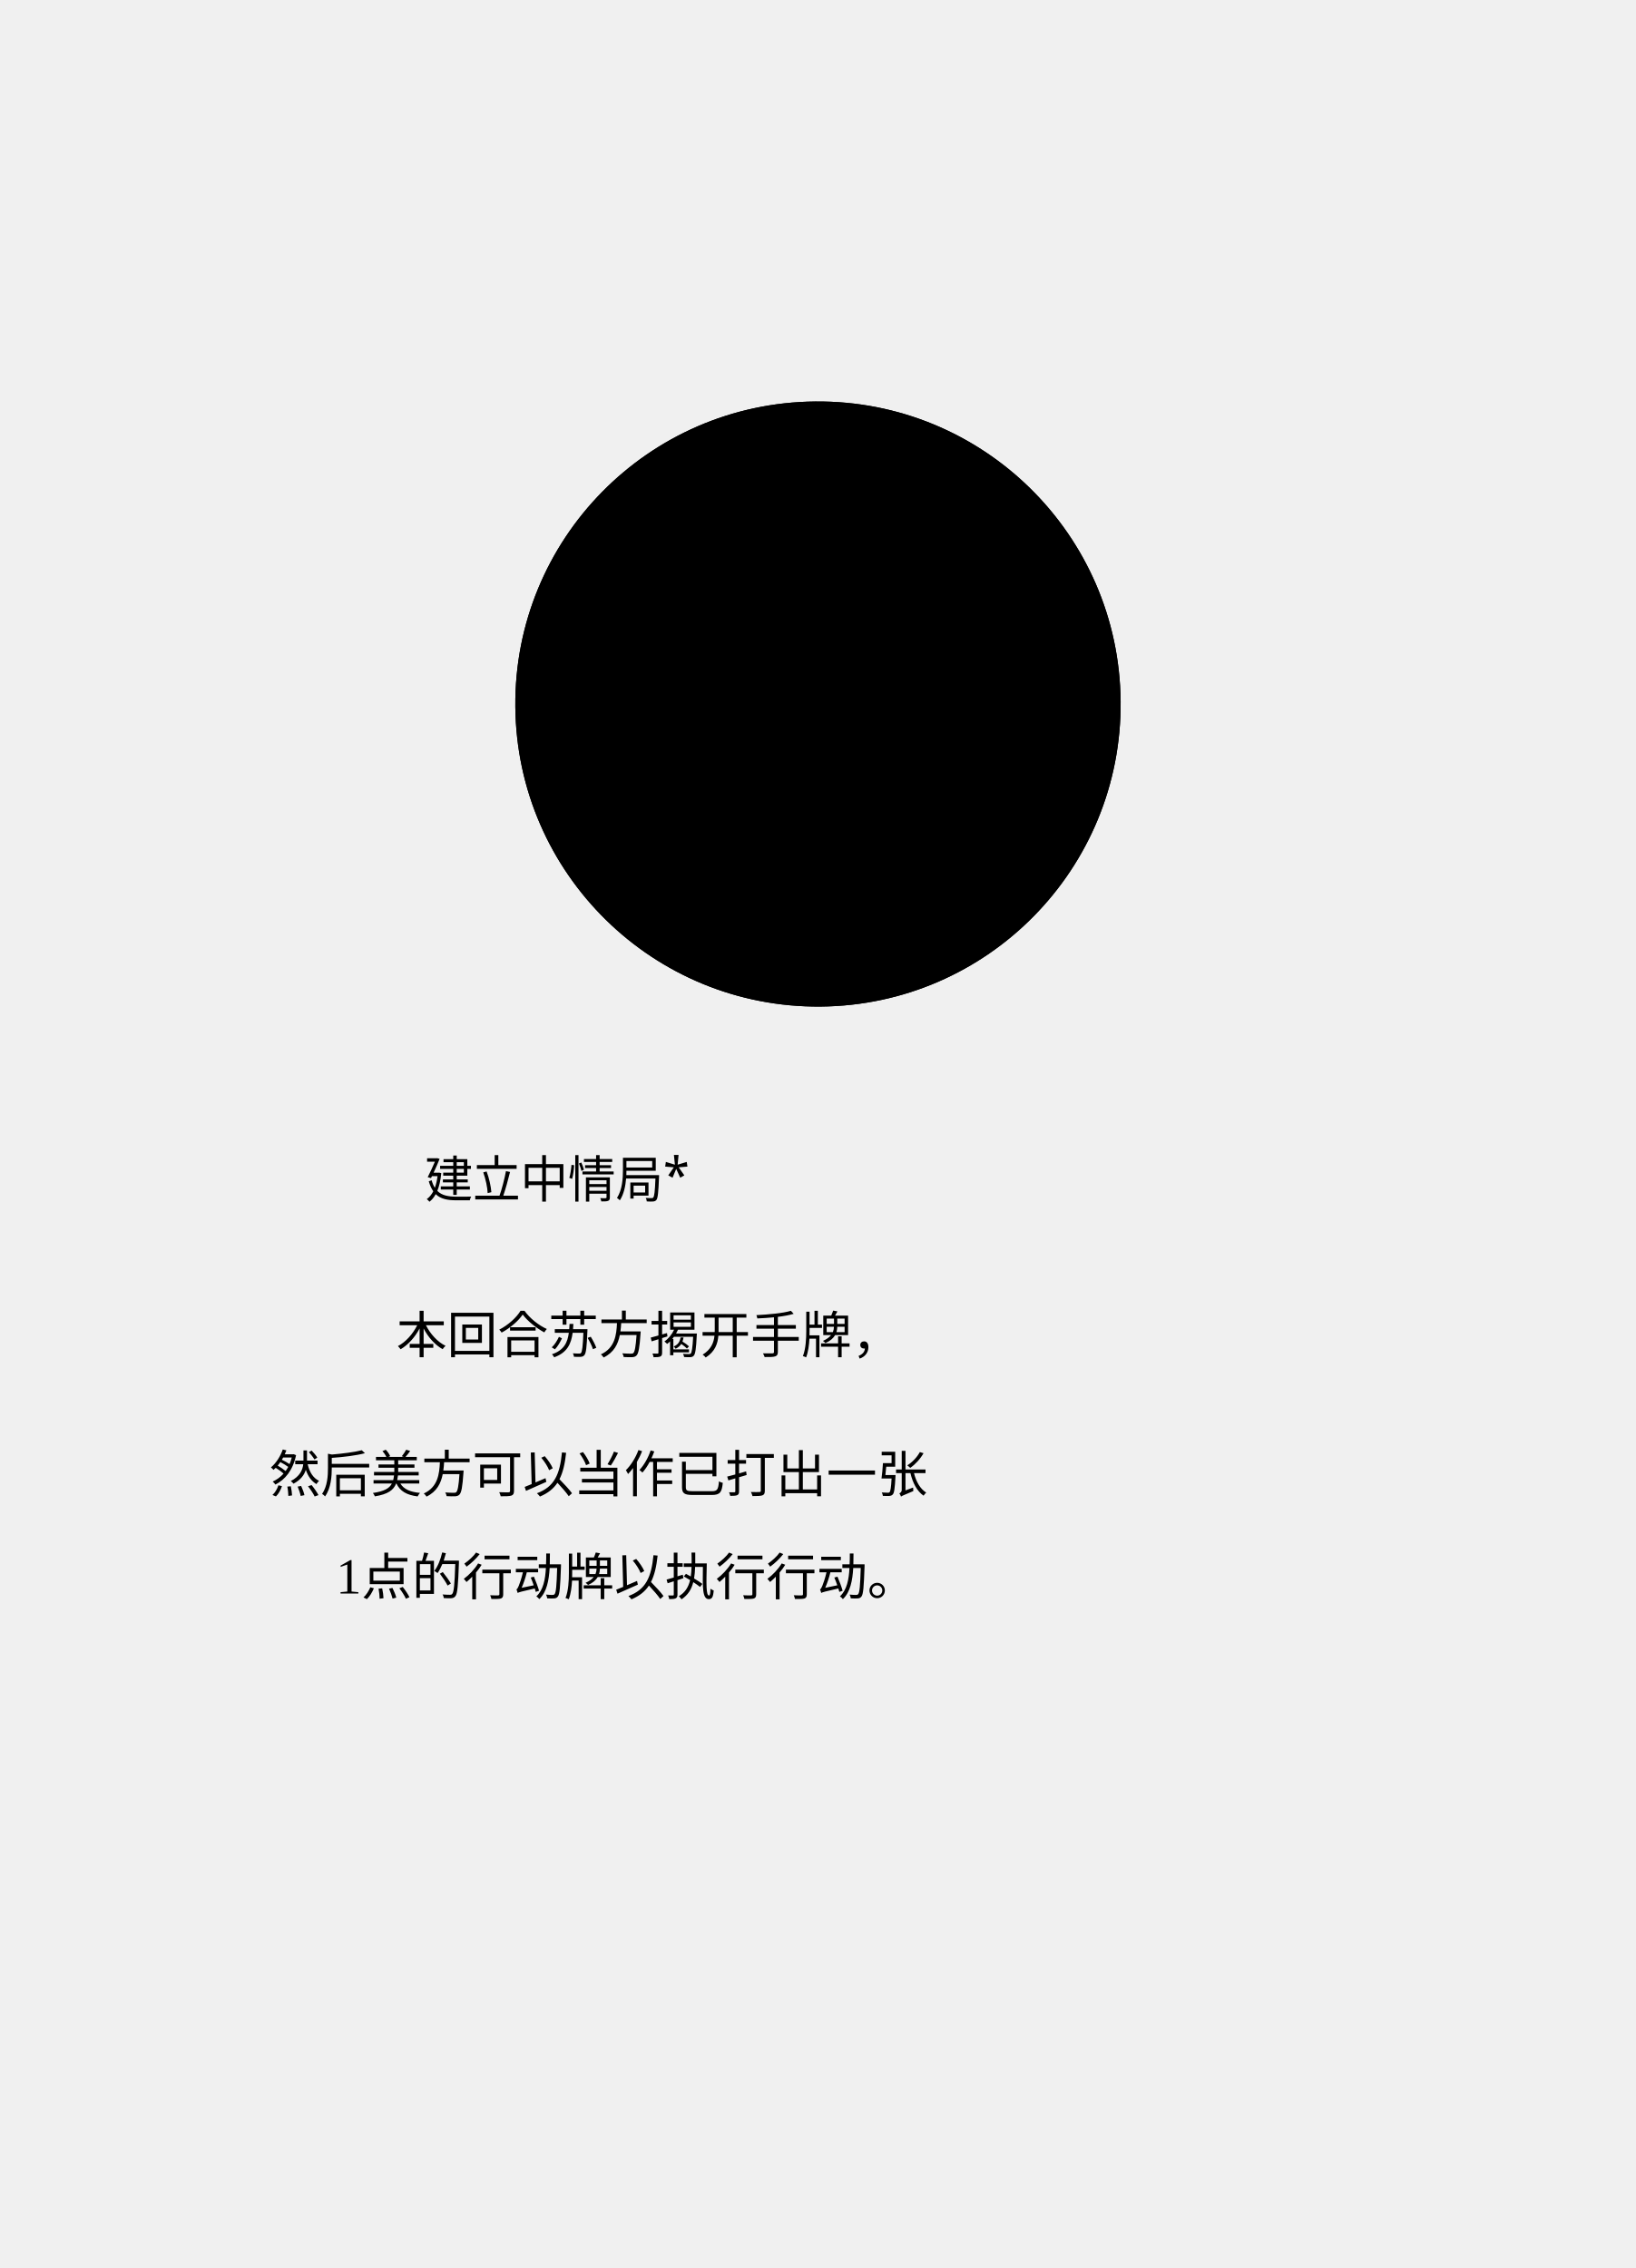
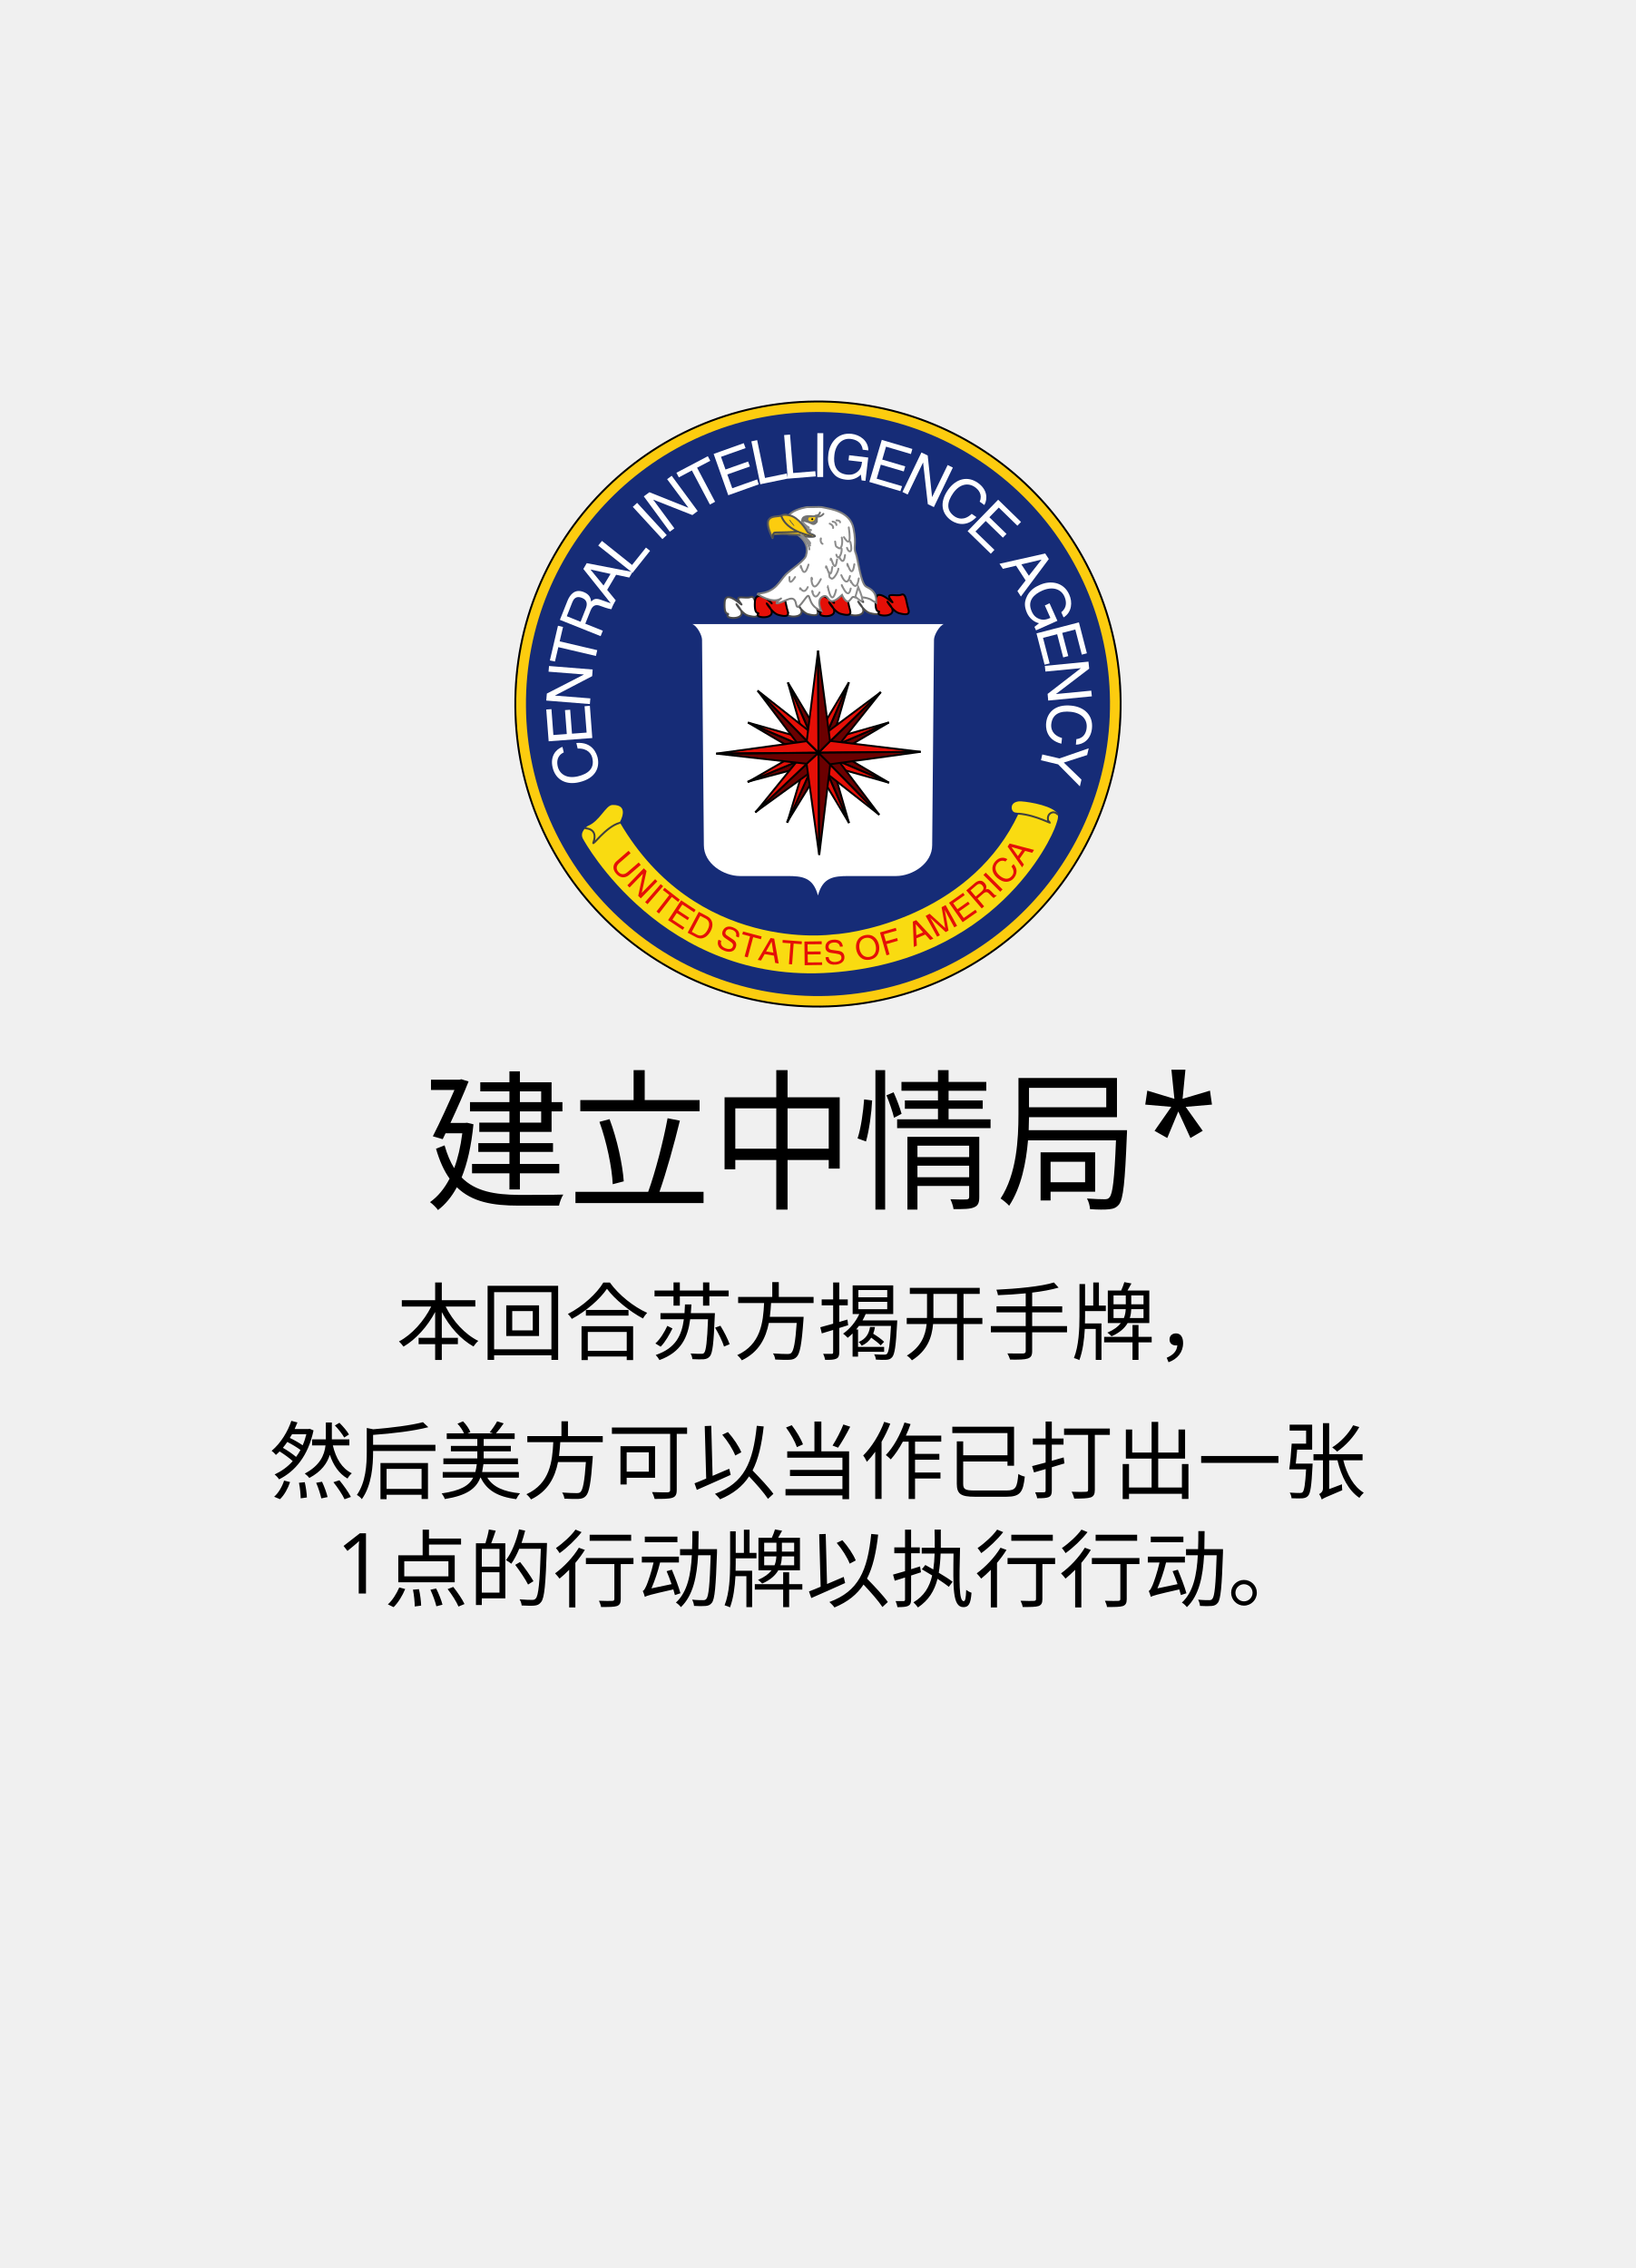
<svg xmlns="http://www.w3.org/2000/svg" version="1.1" id="svg2" x="0px" y="0px" viewBox="0 0 388 538" style="enable-background:new 0 0 388 538;" xml:space="preserve">
  <style type="text/css">
- 	.st0{font-family:'STBaoliSC-Regular';***REMOVED***
- 	.st1{font-size:36px;***REMOVED***
- 	.st2{font-family:'STKaiti';***REMOVED***
- 	.st3{font-size:20px;***REMOVED***
- 	.st4{fill:#FCCC0F;***REMOVED***
- 	.st5{fill:none;stroke:#000000;stroke-width:1.562;***REMOVED***
- 	.st6{fill:#162C77;***REMOVED***
- 	.st7{fill:#FFFFFF;***REMOVED***
- 	.st8{fill:none;stroke:#4C4C4C;stroke-width:1.562;***REMOVED***
- 	.st9{fill:#E50F07;***REMOVED***
- 	.st10{fill:none;stroke:#7F7F7F;stroke-width:1.562;***REMOVED***
- 	.st11{fill:none;stroke:#8C8C8C;stroke-width:1.562;stroke-linecap:round;***REMOVED***
- 	.st12{fill:#727272;***REMOVED***
- 	.st13{fill:none;stroke:#595959;stroke-width:1.562;***REMOVED***
- 	.st14{fill:#4C4C4C;***REMOVED***
- 	.st15{fill:#F9DB11;***REMOVED***
- 	.st16{fill:none;stroke:#3F3F3F;stroke-width:1.562;stroke-linecap:round;***REMOVED***
- 	.st17{fill:#E00C05;***REMOVED***
- 	.st18{fill:none;stroke:#727272;stroke-width:1.562;stroke-linecap:round;***REMOVED***
- 	.st19{fill:#6B0000;***REMOVED***
+ 	.st0{font-family:'STBaoliSC-Regular';}
+ 	.st1{font-size:36px;}
+ 	.st2{font-family:'STKaiti';}
+ 	.st3{font-size:20px;}
+ 	.st4{fill:#FCCC0F;}
+ 	.st5{fill:none;stroke:#000000;stroke-width:1.562;}
+ 	.st6{fill:#162C77;}
+ 	.st7{fill:#FFFFFF;}
+ 	.st8{fill:none;stroke:#4C4C4C;stroke-width:1.562;}
+ 	.st9{fill:#E50F07;}
+ 	.st10{fill:none;stroke:#7F7F7F;stroke-width:1.562;}
+ 	.st11{fill:none;stroke:#8C8C8C;stroke-width:1.562;stroke-linecap:round;}
+ 	.st12{fill:#727272;}
+ 	.st13{fill:none;stroke:#595959;stroke-width:1.562;}
+ 	.st14{fill:#4C4C4C;}
+ 	.st15{fill:#F9DB11;}
+ 	.st16{fill:none;stroke:#3F3F3F;stroke-width:1.562;stroke-linecap:round;}
+ 	.st17{fill:#E00C05;}
+ 	.st18{fill:none;stroke:#727272;stroke-width:1.562;stroke-linecap:round;}
+ 	.st19{fill:#6B0000;}
</style>
  <text transform="matrix(0.9411 0 0 1 100.835 284.0864)" class="st0 st1">建立中情局*</text>
  <text transform="matrix(1 0 0 1 94 321)" class="st2 st3">本回合苏方揭开手牌，</text>
  <text transform="matrix(1 0 0 1 64.0002 354)" class="st2 st3">然后美方可以当作已打出一张</text>
  <text transform="matrix(1 0 0 1 79.7034 378)" class="st2 st3">1点的行动牌以执行行动。</text>
  <g id="g3365" transform="matrix(0.2866632,0,0,0.2866637,109.972,186.8227)">
    <g id="g2018" transform="translate(4.31437,5.01977)">
      <path id="path13" class="st4" d="M291,176.2C429.3,175,540.4,61.9,539.2-76.3C538-214.6,424.9-325.7,286.6-324.5    C148.3-323.3,37.2-210.3,38.4-72C39.6,66.3,152.7,177.4,291,176.2L291,176.2z" />
      <path id="path15" class="st5" d="M291,176.2C429.3,175,540.4,61.9,539.2-76.3C538-214.6,424.9-325.7,286.6-324.5    C148.3-323.3,37.2-210.3,38.4-72C39.6,66.3,152.7,177.4,291,176.2L291,176.2z" />
      <path id="path17" class="st6" d="M290.9,167.5c133.5-1.2,240.7-110.3,239.5-243.8C529.3-209.7,420.2-317,286.7-315.8    C153.2-314.7,46-205.5,47.2-72.1C48.3,61.4,157.5,168.6,290.9,167.5L290.9,167.5z" />
    </g>
    <path id="path85" class="st7" d="M228.4-153.6c6.8,8.8-11.8-12.8-12.5,0.5c-0.7,13.3,4.5,7.2,2.5,10.5c-2,3.2,17,4.3,10-5.7   c-6.9-10,0.8,4.4,6.9,6c6.1,1.6,9.3,1.5,7.6-3.7c-1.6-5.2-1.7-13.3-5.7-11.6C233.3-156,223.6-160,228.4-153.6L228.4-153.6z" />
    <path id="path87" class="st8" d="M228.4-153.6c6.8,8.8-11.8-12.8-12.5,0.5c-0.7,13.3,4.5,7.2,2.5,10.5c-2,3.2,17,4.3,10-5.7   c-6.9-10,0.8,4.4,6.9,6c6.1,1.6,9.3,1.5,7.6-3.7c-1.6-5.2-1.7-13.3-5.7-11.6C233.3-156,223.6-160,228.4-153.6L228.4-153.6z" />
    <path id="path89" class="st7" d="M278-154.8c6.8,8.8-11.8-12.8-12.5,0.5c-0.7,13.3,4.5,7.2,2.5,10.5c-2,3.2,17,4.3,10-5.7   c-6.9-10,0.8,4.4,6.9,6c6.1,1.6,9.3,1.5,7.6-3.7c-1.7-5.2-1.7-13.3-5.8-11.6C282.8-157.3,273.1-161.2,278-154.8   C278-154.8,278-154.8,278-154.8z" />
    <path id="path91" class="st8" d="M278-154.8c6.8,8.8-11.8-12.8-12.5,0.5c-0.7,13.3,4.5,7.2,2.5,10.5c-2,3.2,17,4.3,10-5.7   c-6.9-10,0.8,4.4,6.9,6c6.1,1.6,9.3,1.5,7.6-3.7c-1.7-5.2-1.7-13.3-5.8-11.6C282.8-157.3,273.1-161.2,278-154.8   C278-154.8,278-154.8,278-154.8z" />
    <path id="path93" class="st7" d="M329.1-155.7c6.8,8.9-11.8-12.8-12.5,0.5c-0.7,13.3,4.5,7.2,2.5,10.5c-2,3.2,17,4.3,10-5.7   c-6.9-10,0.9,4.4,6.9,6c6.1,1.6,9.3,1.5,7.6-3.7c-1.7-5.2-1.7-13.3-5.7-11.6C333.9-158.1,324.2-162.1,329.1-155.7   C329.1-155.7,329.1-155.7,329.1-155.7z" />
    <path id="path95" class="st8" d="M329.1-155.7c6.8,8.9-11.8-12.8-12.5,0.5c-0.7,13.3,4.5,7.2,2.5,10.5c-2,3.2,17,4.3,10-5.7   c-6.9-10,0.9,4.4,6.9,6c6.1,1.6,9.3,1.5,7.6-3.7c-1.7-5.2-1.7-13.3-5.7-11.6C333.9-158.1,324.2-162.1,329.1-155.7   C329.1-155.7,329.1-155.7,329.1-155.7z" />
    <path id="path97" class="st9" d="M253.4-154.2c3.1,4,1.2,0.9-2.1-1.5c-4-2.9-10-5.2-10.4,2c-0.7,13.3,4.5,7.2,2.5,10.5   c-2,3.2,16.9,4.3,10-5.7c-6.9-10,0.9,4.4,6.9,6c6.1,1.6,9.3,1.5,7.6-3.7c-1.7-5.2-1.7-13.3-5.7-11.6   C258.2-156.6,248.5-160.6,253.4-154.2C253.4-154.2,253.4-154.2,253.4-154.2z" />
    <path id="path99" class="st5" d="M253.4-154.2c3.1,4,1.2,0.9-2.1-1.5c-4-2.9-10-5.2-10.4,2c-0.7,13.3,4.5,7.2,2.5,10.5   c-2,3.2,16.9,4.3,10-5.7c-6.9-10,0.9,4.4,6.9,6c6.1,1.6,9.3,1.5,7.6-3.7c-1.7-5.2-1.7-13.3-5.7-11.6   C258.2-156.6,248.5-160.6,253.4-154.2C253.4-154.2,253.4-154.2,253.4-154.2z" />
    <path id="path101" class="st9" d="M305-155c6.8,8.8-11.8-12.8-12.5,0.5c-0.7,13.3,4.5,7.2,2.5,10.4c-2,3.2,17,4.3,10-5.7   c-6.9-10,0.8,4.4,6.9,6c6,1.6,9.3,1.5,7.6-3.7c-1.7-5.2-1.7-13.3-5.7-11.6C309.8-157.5,300.1-161.4,305-155L305-155L305-155z" />
    <path id="path103" class="st5" d="M305-155c6.8,8.8-11.8-12.8-12.5,0.5c-0.7,13.3,4.5,7.2,2.5,10.4c-2,3.2,17,4.3,10-5.7   c-6.9-10,0.8,4.4,6.9,6c6,1.6,9.3,1.5,7.6-3.7c-1.7-5.2-1.7-13.3-5.7-11.6C309.8-157.5,300.1-161.4,305-155L305-155L305-155z" />
    <path id="path105" class="st9" d="M353.3-155.5c6.8,8.9-11.8-12.8-12.5,0.5c-0.7,13.3,4.5,7.2,2.5,10.4c-2,3.2,17,4.3,10-5.7   c-6.9-10,0.8,4.4,6.9,6c6,1.6,9.3,1.5,7.6-3.7c-1.7-5.2-1.7-13.3-5.7-11.6C358.1-157.9,348.4-161.9,353.3-155.5L353.3-155.5z" />
    <path id="path107" class="st5" d="M353.3-155.5c6.8,8.9-11.8-12.8-12.5,0.5c-0.7,13.3,4.5,7.2,2.5,10.4c-2,3.2,17,4.3,10-5.7   c-6.9-10,0.8,4.4,6.9,6c6,1.6,9.3,1.5,7.6-3.7c-1.7-5.2-1.7-13.3-5.7-11.6C358.1-157.9,348.4-161.9,353.3-155.5L353.3-155.5z" />
    <path id="path109" class="st7" d="M243.3-159.9c0,0,12.3,8.3,19.3,3.4c1.7-1.2-12.5,8.9,4.9,1.1c12.7-5.7,2.6,16.3,14.9-0.7   c6-8.2,0.2,5,13.4,9.8c0,0-3.9-8.4,0.5-11.3c7.3-4.8,3.2,11,16.7-1.8c0,0,3.3,7.6,6.1,4.8c2.8-2.8,1.8-3.8,5-2.7   c3.2,1.2,3.1-1.2,9.8,0.6c3.9,1.1,2.6,1.3,7.5,3.9c0.1-9.7-4.2-11.1-8.6-13.6c-4.3-2.5-6.8-23.6-8.3-27c-2.5-5.8,0.8-6.9-2-21.1   c-2.7-14.3-19.9-16.1-23.9-17.1c-4-1-3.8-0.4-14.5-0.5c0,0-31.9,4.6-7,23.5c9.6,7.3,6.3,15.8,6.3,15.8c0,4.5-12.3,11.9-16.7,16.3   c-5.4,5.4-8.4,15.1-23.1,16L243.3-159.9C243.3-159.9,243.3-159.9,243.3-159.9z" />
    <path id="path111" class="st10" d="M243.3-159.9c0,0,12.3,8.3,19.3,3.4c1.7-1.2-12.5,8.9,4.9,1.1c12.7-5.7,2.6,16.3,14.9-0.7   c6-8.2,0.2,5,13.4,9.8c0,0-3.9-8.4,0.5-11.3c7.3-4.8,3.2,11,16.7-1.8c0,0,3.3,7.6,6.1,4.8c2.8-2.8,1.8-3.8,5-2.7   c3.2,1.2,3.1-1.2,9.8,0.6c3.9,1.1,2.6,1.3,7.5,3.9c0.1-9.7-4.2-11.1-8.6-13.6c-4.3-2.5-6.8-23.6-8.3-27c-2.5-5.8,0.8-6.9-2-21.1   c-2.7-14.3-19.9-16.1-23.9-17.1c-4-1-3.8-0.4-14.5-0.5c0,0-31.9,4.6-7,23.5c9.6,7.3,6.3,15.8,6.3,15.8c0,4.5-12.3,11.9-16.7,16.3   c-5.4,5.4-8.4,15.1-23.1,16L243.3-159.9C243.3-159.9,243.3-159.9,243.3-159.9z" />
    <path id="path113" class="st11" d="M282.7-215.2c0,0,1.6,2.4,4,3.6 M280-220.4c1.8,2.5,3.9,4.5,5.5,5.1" />
    <path id="path115" class="st11" d="M279.6-220c2.5,3.8,4.7,6.1,7.8,6.9" />
    <path id="path117" class="st11" d="M302.3-178.2c0.2,5.2,0.2,3.8,1.9,5.2c1.6,1.4,5.8-5.7,5.8-8.1" />
    <path id="path119" class="st11" d="M302.8-218.4c2,0.7,3.2,2.4,2.8,3.6 M305.2-220.1c2.2,0.5,2.8,0.8,3.2,2.8 M308.4-221.1   c2.4,0,2.8,0.6,3,1.6" />
    <path id="path121" class="st11" d="M295.5-205.3c0.4-3.4-1.4,2.4,1.4,3.6" />
    <path id="path123" class="st11" d="M277.7-209.2c3.8,2.4,8.2,8.1,8.3,12.1 M281.3-208.4c1.8,1.7,5,4.7,5.4,6.3" />
    <path id="path125" class="st11" d="M307.3-203.6c0.6,4.2,0.2,3.8,2.9,5.4c2.6,1.6,3.6-5.1,2.6-8.7 M314.6-207.2   c3.3,5.2,6.1,6.8,4-8.1 M317.1-198.4c1.3,4.4,5.3,4.8,2.8-4.9 M308.3-192.7c1.6,5.6,4.8-0.9,4.4-4.9 M311.1-189.5   c-1.7-5.6,2.9,9.2,4.4-2.9 M299.7-182c0-4.8,2.1,7.4,4,4.7c0.5-0.6,0.9-2.2,1.3-5.2 M278.9-182c-0.5-7.2,1.7,13.3,6.4-2.5    M269.4-173.4c0.8-4.4-1.9,9.7,4.8-0.8 M288.3-172.4c-1.3-6.8-1.1,16.5,7.2-0.1 M278.3-164.2c-0.4-3.6,2.5,6.4,6.4-1.7    M312.4-175.8c2.9,6.8,5.7,7.2,7.2,0.7 M317.6-183.5c-1.3-7.6,3.4,14.5,5.6-1.3 M301.2-165.6c-0.9-7.6,2.6,20.1,6.9,2 M320.5-169.8   c-2.5-7.2,4.1,12.4,6.4-3.3 M313.3-166.2c-2.5-6.8,4.6,13.7,6.9,1.5 M288.8-161.9c-1.6-4.4,0.9,10.1,5.6,0.4" />
    <path id="path127" class="st12" d="M279.4-222c-0.1,0.8-0.4,1.7-0.4,1.7s3.7,0,8.8,2.6c3.3,1.7,5.1-2.5,5.1-1.8   c0.2-2.6-0.1-4.5,0.6-6c0,0-2.3,0-2.9,0.1c-2.5,0.4-1.7,0-3.3,0C287.3-225.2,280.2-226.4,279.4-222C279.4-222,279.4-222,279.4-222z   " />
    <path id="path129" class="st4" d="M287.8-220.2c1.5,0,2.2-0.9,2.7-1.7c0.4-0.6,0.7-1.5,0.3-1.8c-0.5-0.3-2.2,0.1-3,0.1   c-0.9,0-1.8-0.2-2.3,0.3c-0.3,0.3-0.4,1.1-0.4,1.5C285.1-221,286.3-220.2,287.8-220.2C287.8-220.2,287.8-220.2,287.8-220.2z" />
    <path id="path131" class="st4" d="M279.6-208.9c1.7,1.7,12.6,2,10.9,0.5c-1.7-1.5-5.7-1.6-6.6-4c0,0-6.7-11.6-14.6-12.9   c-7.9-1.3-0.9-0.2-1.3-0.3c-3.5-0.3-4.3,0-5.3,0.7c-7,1.1-16.2-0.7-7.4,18.1c0.8,1.8-0.8-2.5,1.6-2.7   C256.9-209.6,279.1-209.3,279.6-208.9C279.6-208.9,279.6-208.9,279.6-208.9z" />
    <path id="path133" class="st13" d="M279.6-208.9c1.7,1.7,12.6,2,10.9,0.5c-1.7-1.5-5.7-1.6-6.6-4c0,0-6.7-11.6-14.6-12.9   c-7.9-1.3-0.9-0.2-1.3-0.3c-3.5-0.3-4.3,0-5.3,0.7c-7,1.1-16.2-0.7-7.4,18.1c0.8,1.8-0.8-2.5,1.6-2.7   C256.9-209.6,279.1-209.3,279.6-208.9L279.6-208.9z" />
    <path id="path135" class="st8" d="M288-208c-15.4-3.6-22.9-9.9-25.3-17 M255.8-206.6c0,0-0.3-4.1,1.5-4.4c1.8-0.3,5,0.1,20-0.7" />
    <path id="path137" d="M288.4-221.3c0.4,0,0.8-0.4,0.8-0.8c0-0.4-0.4-0.8-0.8-0.8c-0.4,0-0.8,0.4-0.8,0.8   C287.6-221.6,287.9-221.3,288.4-221.3C288.4-221.3,288.4-221.3,288.4-221.3z" />
    <path id="path139" class="st14" d="M269.9-220.8c0.1,0.1,0,0.3,0,0.4c0.1,0.3,0.4,0.4,0.6,0.7c0.2,0.5,0.6,0.7,0.9,1.1   c0.7,0.9,1.7,2.1,2.1,2.4c0.2-0.7-1.4-2.6-2-3.1c-0.4-0.4-0.8-1.1-1.2-1.9c-0.3,0-0.7-0.5-1-0.6   C269.3-221.3,269.6-221.1,269.9-220.8L269.9-220.8z" />
    <path id="path141" class="st15" d="M99.1,43.1c0,0,65,120.2,204.9,110c135.2-9.8,181.7-108.7,186.1-122.5c1.4-4.4,2.9-7.8-0.3-10.7   c-6.7-6.1-27-8.8-30.4-8.5c-7.3,0.8-6.7,6.6-4.8,8.4c2,1.8,5.1,0.4,4.5,1.7c-37.4,80-126.9,98.6-154.3,100.1   c0,0-112.4,15.8-175.7-92.9c0,0,8.8-14.7-6-14.3c-5.6,0.1-10.5,13.5-20.5,17.4C102.6,31.9,94.9,36.8,99.1,43.1L99.1,43.1L99.1,43.1   z" />
    <path id="path143" class="st16" d="M100.7,33.7c0,0,10.9,0,6.6,11.7c-1.5,4.2,10.3-13.2,21.8-16.2 M491.3,22.1c0,0-1.1-1.3-2.8-1.6   c-2.2-0.4-5.8,1.6-5.1,6.1c0.1,0.9,0.7,1.5,1.1,1.8c4.1,3.2-10.1-5.6-25.4-6.8" />
    <path id="path145" class="st7" d="M82.8-29.1c-5.9,2.8-5.8,8.2-5,11.6c1.5,6.4,7.5,10.4,16.7,8.2c8.3-2,14-6.4,11.9-15.2   c-0.7-3.1-3.5-8.1-12.1-7.8l-1.1-4.6c13.8-1.2,16.9,9.5,17.6,12.1c1.9,8-1.5,17.1-15,20.3C85-1.8,76.1-6.2,73.6-16.5   c-2.2-9.1,2.4-15.1,8.1-17.2L82.8-29.1C82.8-29.1,82.8-29.1,82.8-29.1z" />
    <path id="path147" class="st7" d="M104.4-67.7l2,26.7l-36.1,2.7l-2-26.3l4.3-0.3l1.6,21.4l11.1-0.8l-1.5-19.8l4.3-0.3l1.5,19.8   l12.1-0.9l-1.7-21.8L104.4-67.7C104.4-67.7,104.4-67.7,104.4-67.7z" />
    <path id="path149" class="st7" d="M70.2-95.9l0.4-4.7l36.1,2.9l-0.4,5.5l-30.7,16l0,0.1l29.2,2.3l-0.4,4.7L68.3-72l0.5-5.8   l30.6-15.7l0-0.1L70.2-95.9L70.2-95.9z" />
    <path id="path151" class="st7" d="M71.3-105.2l6.7-28.7l4.2,1l-2.8,11.9l31.1,7.3l-1.1,4.8l-31.1-7.3l-2.8,11.9L71.3-105.2   C71.3-105.2,71.3-105.2,71.3-105.2z" />
    <path id="path153" class="st7" d="M115.1-129.8l-1.8,4.5l-33.7-13.5l6.2-15.6c2.2-5.5,6.3-10.3,13.5-7.4c5,2,5.8,5.2,6.2,7.9   c1.6-1.6,3.2-3.2,7.9-1.5l6.2,2.2c1.9,0.7,2.7,0.8,4.1-0.3l0.7,0.3l-2.2,5.6c-2.3-0.2-7.5-2.1-8.8-2.6c-2.8-1.1-6.2-1.8-8.4,3.6   l-4.4,11L115.1-129.8C115.1-129.8,115.1-129.8,115.1-129.8z M96.7-137.2l4.2-10.6c1.3-3.3,1.9-7.2-3.1-9.2c-5.2-2.1-7.1,1.5-8,3.8   l-4.5,11.4L96.7-137.2C96.7-137.2,96.7-137.2,96.7-137.2z" />
    <path id="path155" class="st7" d="M118.7-163.6l7.1,8.7l-2.6,4.3L99-180.9l2.8-4.8l37.9,7.3l-2.7,4.6l-10.9-2.3L118.7-163.6   C118.7-163.6,118.7-163.6,118.7-163.6z M121.5-176.8l-16.4-3.6l-0.1,0.1l10.7,13.1L121.5-176.8   C121.5-176.8,121.5-176.8,121.5-176.8z" />
    <path id="path157" class="st7" d="M139.3-184.2l11.5-14.4l3.4,2.7l-14.5,18.2l-28.4-22.6l3.1-3.8L139.3-184.2L139.3-184.2z" />
    <path id="path159" class="st7" d="M168-208.9l-3.6,3.3l-24.5-26.7l3.6-3.3L168-208.9L168-208.9z" />
    <path id="path161" class="st7" d="M168.3-255.2l3.8-2.8l21.5,29.2l-4.4,3.3L157-238.2l-0.1,0.1l17.4,23.6l-3.8,2.8L149-241l4.7-3.4   l32,12.8l0.1-0.1L168.3-255.2C168.3-255.2,168.3-255.2,168.3-255.2z" />
    <path id="path163" class="st7" d="M176-260.5l26-13.7l2,3.8l-10.9,5.7l14.9,28.2l-4.3,2.3l-14.9-28.2l-10.8,5.7L176-260.5   L176-260.5z" />
    <path id="path165" class="st7" d="M244.1-250.9l-25.2,9l-12.1-34.2l24.9-8.9l1.5,4.1l-20.3,7.2l3.7,10.5l18.7-6.6l1.5,4.1   l-18.7,6.6l4.1,11.4l20.6-7.3L244.1-250.9C244.1-250.9,244.1-250.9,244.1-250.9z" />
    <path id="path167" class="st7" d="M249.3-256.2l18-3.7l0.9,4.2l-22.8,4.7l-7.4-35.5l4.8-1L249.3-256.2   C249.3-256.2,249.3-256.2,249.3-256.2z" />
    <path id="path169" class="st7" d="M272.6-260.3l18.3-1.5l0.4,4.3l-23.2,1.9l-3-36.1l4.9-0.4L272.6-260.3   C272.6-260.3,272.6-260.3,272.6-260.3z" />
    <path id="path171" class="st7" d="M297.4-257l-4.9,0l0.1-36.3l4.9,0L297.4-257L297.4-257z" />
    <path id="path173" class="st7" d="M318.9-275l15.8,1.9l-2.3,19.3l-3.2-0.4l-0.6-4.8c-2.9,3.1-7.6,4.8-12.5,4.2   c-6.2-0.7-8.9-3.3-10.5-5.4c-4.9-5.9-4.3-12.1-3.9-15.9c1-8.8,7.5-18,19.3-16.6c6.7,0.8,13.7,5.5,13.8,13.7l-4.7-0.6   c-0.8-6.5-5.9-8.4-9.9-8.9c-6.5-0.8-12.4,3.8-13.5,13.2c-0.9,7.3,0.6,15.1,10.2,16.3c1.8,0.2,4.7,0.4,7.6-1.4   c3.5-2.1,4.6-5.2,5.1-9.1l-11.2-1.3L318.9-275C318.9-275,318.9-275,318.9-275z" />
    <path id="path175" class="st7" d="M361.3-245.3l-25.7-7.6l10.3-34.8l25.3,7.5L370-276l-20.6-6.1l-3.1,10.7l19,5.6l-1.2,4.2l-19-5.6   l-3.4,11.6l21,6.2L361.3-245.3C361.3-245.3,361.3-245.3,361.3-245.3z" />
    <path id="path177" class="st7" d="M400.4-266.9l4.3,2.1l-15.7,32.7l-5-2.4l-3.9-34.4l-0.1,0l-12.7,26.4l-4.3-2.1l15.7-32.7l5.2,2.5   l3.6,34.3l0.1,0L400.4-266.9L400.4-266.9L400.4-266.9z" />
    <path id="path179" class="st7" d="M426.9-236.6c2.6-6-1.1-10-3.9-12c-5.4-3.8-12.5-2.9-18,4.9c-4.9,7-6.3,14.1,1.1,19.3   c2.6,1.8,8,3.8,14.2-2.1l3.9,2.7c-9.6,10-19,4.1-21.2,2.5c-6.7-4.8-10.2-13.8-2.2-25.2c6.5-9.1,16.1-11.7,24.7-5.6   c7.6,5.4,8.2,12.9,5.3,18.3L426.9-236.6L426.9-236.6L426.9-236.6z" />
    <path id="path181" class="st7" d="M436.1-193.5l-19.2-18.7l25.3-26l18.9,18.4l-3,3.1l-15.4-15l-7.8,8l14.2,13.8l-3,3.1l-14.2-13.8   l-8.5,8.7l15.7,15.2L436.1-193.5C436.1-193.5,436.1-193.5,436.1-193.5z" />
    <path id="path183" class="st7" d="M457-183.6l-10.9,2.6l-2.8-4.2l37.8-8.5l3,4.6L461-158.1l-2.9-4.5l6.8-8.8L457-183.6   C457-183.6,457-183.6,457-183.6z M467.6-175.3l10.4-13.2l-0.1-0.1l-16.5,3.9L467.6-175.3C467.6-175.3,467.6-175.3,467.6-175.3z" />
    <path id="path185" class="st7" d="M484.7-152.5l6.5,14.5l-17.7,7.9l-1.3-2.9l3.8-3c-4.1-0.9-8-4.1-10-8.6   c-2.5-5.7-1.7-9.4-0.8-11.8c2.6-7.2,8.2-9.9,11.7-11.4c8.1-3.6,19.3-2.7,24.1,8.1c2.8,6.2,2.3,14.6-4.7,18.9l-1.9-4.3   c5.1-4,4.2-9.4,2.6-13c-2.6-6-9.6-8.7-18.3-4.9c-6.7,3-12.7,8.3-8.8,17.1c0.7,1.7,2.1,4.3,5.1,5.8c3.6,1.9,6.9,1.3,10.4-0.3   l-4.6-10.3L484.7-152.5L484.7-152.5L484.7-152.5z" />
    <path id="path187" class="st7" d="M480.6-101.7l-6.7-25.9l35.1-9.1l6.6,25.6l-4.2,1.1l-5.4-20.8l-10.8,2.8l5,19.2l-4.2,1.1l-5-19.2   l-11.7,3l5.5,21.2L480.6-101.7C480.6-101.7,480.6-101.7,480.6-101.7z" />
    <path id="path189" class="st7" d="M519.2-80.2l0.5,4.7L483.6-72l-0.5-5.5l27.4-21.2l0-0.1L481.3-96l-0.5-4.7l36.1-3.5l0.6,5.8   l-27.4,20.9l0,0.1L519.2-80.2L519.2-80.2z" />
    <path id="path193" class="st7" d="M477.6-22.6l1.1-4.8l14.2,3.3l24.2-8.4l-1.3,5.6l-19.3,6.2l14.6,14.1l-1.3,5.6l-18-18.2   L477.6-22.6C477.6-22.6,477.6-22.6,477.6-22.6z" />
    <path id="path195" class="st9" d="M146.5,64l-9.6,8.3c-3,2.6-7.3,3-10.8-1.1c-3.5-4-2.4-7.9,0.4-10.3l9.9-8.6l1.7,2l-9.3,8.1   c-3.2,2.8-2.4,5.5-0.9,7.3c1.6,1.8,4.2,3.2,7.5,0.4l9.4-8.1L146.5,64C146.5,64,146.5,64,146.5,64z" />
    <path id="path197" class="st9" d="M158.4,75.8l1.8,1.8l-13.7,14.1l-2.1-2.1l3.9-18.3l0,0l-11.1,11.4l-1.8-1.8L149,66.8l2.3,2.2   l-4,18.2l0,0L158.4,75.8C158.4,75.8,158.4,75.8,158.4,75.8z" />
    <path id="path199" class="st9" d="M152.1,96.5l-2-1.7L163,79.9l2,1.7L152.1,96.5C152.1,96.5,152.1,96.5,152.1,96.5z" />
    <path id="path201" class="st9" d="M166.2,82.9l12.6,9.8l-1.4,1.9l-5.2-4.1l-10.6,13.7l-2.1-1.6l10.6-13.7l-5.3-4.1L166.2,82.9   C166.2,82.9,166.2,82.9,166.2,82.9z" />
    <path id="path203" class="st9" d="M181.2,117.7l-12.1-8l10.8-16.4l12,7.9l-1.3,2l-9.7-6.4l-3.3,5l9,5.9l-1.3,2l-9-5.9l-3.6,5.5   l9.9,6.5L181.2,117.7C181.2,117.7,181.2,117.7,181.2,117.7z" />
    <path id="path205" class="st9" d="M194.5,102.8l7,3.7c4.5,2.4,5.5,7.3,2.8,12.3c-2.1,3.9-6.4,8-12.1,5l-6.9-3.7L194.5,102.8   C194.5,102.8,194.5,102.8,194.5,102.8z M188.7,119.4l4.5,2.4c3,1.6,6.3,0.3,8.6-4.1c2.3-4.4,1.5-7.6-1.7-9.3l-4.4-2.3L188.7,119.4   C188.7,119.4,188.7,119.4,188.7,119.4z" />
    <path id="path207" class="st9" d="M225.3,123.1c0.9-2.9-1.1-4.7-3.2-5.4c-1.6-0.6-4.4-1.1-5.4,1.7c-0.6,1.6,0.3,2.5,1.3,3.1   l4.8,3.2c2.2,1.4,3.4,3.6,2.3,6.5c-1.6,4.4-6.1,4.1-9.3,2.9c-3.4-1.3-4.4-2.8-4.9-3.8c-1-2-0.8-3.6-0.1-5.4l2.3,0.9   c-1.2,3.3,1.1,5.3,3.5,6.2c1.8,0.7,5,1.3,6-1.3c0.7-1.9,0-2.9-2.7-4.7l-3.4-2.3c-1.1-0.7-3.5-2.6-2.3-5.8c1.1-2.9,4-5,8.4-3.3   c6.4,2.4,5.6,6.5,5,8.5L225.3,123.1C225.3,123.1,225.3,123.1,225.3,123.1z" />
    <path id="path209" class="st9" d="M231.1,119.1l15.4,4.1l-0.6,2.3l-6.4-1.7l-4.5,16.7l-2.6-0.7l4.5-16.7l-6.4-1.7L231.1,119.1   C231.1,119.1,231.1,119.1,231.1,119.1z" />
    <path id="path211" class="st9" d="M249,137.8l-3,5.3l-2.7-0.5l10.6-18.1l3,0.5l3.7,20.6l-2.9-0.5l-1-6L249,137.8   C249,137.8,249,137.8,249,137.8z M256.2,136.6l-1.4-9l-0.1,0l-4.5,8L256.2,136.6C256.2,136.6,256.2,136.6,256.2,136.6z" />
    <path id="path213" class="st9" d="M263.9,126.1l15.9,1.2l-0.2,2.3l-6.6-0.5l-1.3,17.2l-2.6-0.2l1.3-17.2l-6.6-0.5L263.9,126.1   L263.9,126.1z" />
    <path id="path215" class="st9" d="M296.6,146.8l-14.5,0.2l-0.2-19.6l14.3-0.2l0,2.4l-11.7,0.1l0.1,6l10.7-0.1l0,2.4l-10.7,0.1   l0.1,6.6l11.8-0.1L296.6,146.8L296.6,146.8L296.6,146.8z" />
    <path id="path217" class="st9" d="M311.3,131.7c-0.4-3-3-3.7-5.2-3.5c-1.7,0.1-4.4,0.9-4.2,3.8c0.2,1.7,1.4,2.1,2.5,2.3l5.7,0.8   c2.6,0.4,4.6,1.7,4.9,4.8c0.4,4.6-3.8,6.3-7.1,6.6c-3.6,0.3-5.1-0.6-6.1-1.3c-1.8-1.3-2.3-3-2.4-4.8l2.5-0.2   c0.3,3.5,3.3,4.3,5.8,4.1c1.9-0.2,5.1-1,4.8-3.8c-0.2-2-1.2-2.6-4.5-3.1l-4.1-0.6c-1.3-0.2-4.3-0.8-4.6-4.2   c-0.3-3.1,1.4-6.2,6.2-6.7c6.8-0.6,7.9,3.4,8.2,5.6L311.3,131.7C311.3,131.7,311.3,131.7,311.3,131.7z" />
    <path id="path219" class="st9" d="M336.2,142.4c-7.2,1.4-10.6-4.1-11.4-8.3c-0.8-4.2,0.2-10.6,7.4-12c7.2-1.4,10.6,4.1,11.4,8.3   C344.4,134.5,343.4,141,336.2,142.4L336.2,142.4z M332.6,124.4c-4.2,0.8-6,4.6-5.1,9.2c0.9,4.5,4.1,7.3,8.3,6.5   c4.2-0.8,6-4.6,5.1-9.2C340,126.4,336.8,123.6,332.6,124.4L332.6,124.4z" />
    <path id="path221" class="st9" d="M352.3,138.1l-2.5,0.7l-5.4-18.9l13.1-3.8l0.6,2.3l-10.5,3l1.7,5.8l9.3-2.7l0.6,2.3l-9.3,2.7   L352.3,138.1C352.3,138.1,352.3,138.1,352.3,138.1z" />
    <path id="path223" class="st9" d="M374.6,124.7l0.3,6.1l-2.5,1.1l-0.8-21l2.8-1.2l14.2,15.3l-2.7,1.1l-4-4.5L374.6,124.7   C374.6,124.7,374.6,124.7,374.6,124.7z M380,119.8l-6-6.8l0,0l0.5,9.2L380,119.8L380,119.8L380,119.8z" />
    <path id="path225" class="st9" d="M405.9,115.7l-5.6-10.2c-0.3-0.5-1.4-2.7-2.3-4.3l0,0l3.1,17.1l-2.3,1.3L386,107.8l0,0   c0.9,1.6,2.1,3.7,2.4,4.2l5.6,10.2l-2.3,1.2l-9.5-17.2l3.3-1.8l12.9,11.8l0,0L395.4,99l3.3-1.8l9.5,17.2L405.9,115.7L405.9,115.7   L405.9,115.7z" />
    <path id="path227" class="st9" d="M424.7,103.1l-11.9,8.3l-11.3-16.1l11.7-8.2l1.3,1.9l-9.5,6.7l3.5,4.9l8.8-6.2l1.4,1.9l-8.8,6.2   l3.8,5.4l9.7-6.8L424.7,103.1L424.7,103.1L424.7,103.1z" />
    <path id="path229" class="st17" d="M430.6,98.3l-2,1.7l-12.8-14.9l6.9-5.9c2.4-2.1,5.6-3.4,8.3-0.2c1.9,2.2,1.5,4,1,5.3   c1.2-0.4,2.3-0.7,4.2,1.3l2.5,2.6c0.7,0.8,1.1,1,2,0.8l0.3,0.3l-2.5,2.1c-1.1-0.7-3.1-2.9-3.6-3.4c-1.1-1.2-2.5-2.4-4.9-0.4   l-4.9,4.2L430.6,98.3L430.6,98.3L430.6,98.3z M423.6,90.2l4.7-4c1.5-1.3,2.7-3,0.8-5.2c-2-2.3-3.8-1-4.8-0.2l-5,4.3L423.6,90.2   C423.6,90.2,423.6,90.2,423.6,90.2z" />
    <path id="path231" class="st9" d="M445.8,84.3l-1.9,1.9L430,72.3l1.9-1.9L445.8,84.3L445.8,84.3z" />
    <path id="path233" class="st9" d="M448.2,61.2c-3.1-1.7-5.4,0.1-6.7,1.5c-2.3,2.7-2.2,6.6,1.7,10c3.5,3,7.3,4.1,10.4,0.4   c1.1-1.3,2.4-4.1-0.4-7.8l1.7-2c4.9,5.7,1.2,10.4,0.3,11.6c-2.9,3.4-8,4.8-13.7-0.1c-4.6-3.9-5.5-9.3-1.8-13.6   c3.3-3.8,7.4-3.8,10.1-1.9L448.2,61.2C448.2,61.2,448.2,61.2,448.2,61.2z" />
    <path id="path235" class="st9" d="M460,58.8l3.5,4.9l-1.5,2.3l-12-17.2l1.7-2.5l20.2,5.3l-1.6,2.4l-5.8-1.6L460,58.8L460,58.8z    M462,51.7l-8.8-2.5l0,0l5.3,7.5L462,51.7C462,51.7,462,51.7,462,51.7z" />
    <path id="path237" class="st7" d="M324.1-158c5.9,5.6,8.1,5.8,2.3-8L324.1-158L324.1-158z" />
    <path id="path239" class="st11" d="M324.1-158c5.9,5.6,8.1,5.8,2.3-8L324.1-158L324.1-158z" />
    <path id="path241" class="st18" d="M292.1-224.4c-0.2,0,2.9,1.1,5.5-2.1 M291.8-225.1c-3.4,0.8,2.7,0.5,2.9-2.5" />
    <path id="path243" class="st11" d="M279.2-209.2c3,2.2,6.9,7.3,7.4,8.9" />
    <path id="path245" class="st11" d="M303.6-188.3c0-4.2,1.6,4.2,3.2,5c0.7,0.4,1.5-0.8,2.1-5.5" />
    <path id="path19" class="st7" d="M189.1-135.3c3.9,1.4,8.1,9.2,8.1,13l1.5,170c0,15.1,16.2,25.5,30,25.5h38.9   c12.6,0,21.5,1.1,25.5,16.1c4-15,12.9-16.1,25.5-16.1h39c13.8,0,30-10.4,30-25.5l1.5-170c0-3.7,4.3-11.5,8.1-13H293.1   C293.1-135.3,189.1-135.3,189.1-135.3z" />
    <path id="path21" class="st19" d="M351.8-53.9l-58.3,25l10.1,3.5L351.8-53.9C351.8-53.9,351.8-53.9,351.8-53.9z" />
    <path id="path23" class="st5" d="M351.8-53.9l-58.3,25l10.1,3.5L351.8-53.9C351.8-53.9,351.8-53.9,351.8-53.9z" />
    <path id="path25" class="st19" d="M268.2-87l25.3,58.2L297-39L268.2-87C268.2-87,268.2-87,268.2-87z" />
    <path id="path27" class="st5" d="M268.2-87l25.3,58.2L297-39L268.2-87C268.2-87,268.2-87,268.2-87z" />
    <path id="path29" class="st19" d="M318.8,29.3l-25.3-58.2l9.8,4.4L318.8,29.3C318.8,29.3,318.8,29.3,318.8,29.3z" />
    <path id="path31" class="st5" d="M318.8,29.3l-25.3-58.2l9.8,4.4L318.8,29.3C318.8,29.3,318.8,29.3,318.8,29.3z" />
    <path id="path33" class="st19" d="M234.9-4.8l58.7-24.1l-4.6,9.7L234.9-4.8C234.9-4.8,234.9-4.8,234.9-4.8z" />
    <path id="path35" class="st5" d="M234.9-4.8l58.7-24.1l-4.6,9.7L234.9-4.8C234.9-4.8,234.9-4.8,234.9-4.8z" />
    <path id="path37" class="st19" d="M318.7-87.1l-25.2,58.2l9.8-4.4L318.7-87.1L318.7-87.1z" />
    <path id="path39" class="st5" d="M318.7-87.1l-25.2,58.2l9.8-4.4L318.7-87.1L318.7-87.1z" />
    <path id="path41" class="st19" d="M351.9-4l-58.3-24.9l10.1-3.5L351.9-4C351.9-4,351.9-4,351.9-4z" />
    <path id="path43" class="st5" d="M351.9-4l-58.3-24.9l10.1-3.5L351.9-4C351.9-4,351.9-4,351.9-4z" />
    <path id="path45" class="st19" d="M267.4,28.9l26.1-57.8l3.3,10.1L267.4,28.9L267.4,28.9z" />
    <path id="path47" class="st5" d="M267.4,28.9l26.1-57.8l3.3,10.1L267.4,28.9L267.4,28.9z" />
    <path id="path49" class="st19" d="M235.2-53.8l58.3,24.9l-10.1,3.5L235.2-53.8C235.2-53.8,235.2-53.8,235.2-53.8z" />
    <path id="path51" class="st5" d="M235.2-53.8l58.3,24.9l-10.1,3.5L235.2-53.8C235.2-53.8,235.2-53.8,235.2-53.8z" />
    <path id="path53" class="st9" d="M235-4.5l58.6-24.4l-10.1-3.6L235-4.5C235-4.5,235-4.5,235-4.5z" />
    <path id="path55" class="st5" d="M235-4.5l58.6-24.4l-10.1-3.6L235-4.5C235-4.5,235-4.5,235-4.5z" />
    <path id="path57" class="st9" d="M318.8,29.3l-25.3-58.2L290-18.8L318.8,29.3C318.8,29.3,318.8,29.3,318.8,29.3z" />
    <path id="path59" class="st5" d="M318.8,29.3l-25.3-58.2L290-18.8L318.8,29.3C318.8,29.3,318.8,29.3,318.8,29.3z" />
    <path id="path61" class="st9" d="M268.2-87l25.3,58.2l-9.8-4.4L268.2-87L268.2-87z" />
    <path id="path63" class="st5" d="M268.2-87l25.3,58.2l-9.8-4.4L268.2-87L268.2-87z" />
    <path id="path65" class="st9" d="M351.8-53.9l-58.3,25l4.4-9.7L351.8-53.9L351.8-53.9z" />
    <path id="path67" class="st5" d="M351.8-53.9l-58.3,25l4.4-9.7L351.8-53.9L351.8-53.9z" />
    <path id="path69" class="st9" d="M235.2-53.8l58.3,24.9l-4.4-9.7L235.2-53.8C235.2-53.8,235.2-53.8,235.2-53.8z" />
    <path id="path71" class="st5" d="M235.2-53.8l58.3,24.9l-4.4-9.7L235.2-53.8C235.2-53.8,235.2-53.8,235.2-53.8z" />
    <path id="path73" class="st9" d="M267.7,29.1l25.8-57.9l-9.8,4.3L267.7,29.1C267.7,29.1,267.7,29.1,267.7,29.1z" />
    <path id="path75" class="st5" d="M267.7,29.1l25.8-57.9l-9.8,4.3L267.7,29.1C267.7,29.1,267.7,29.1,267.7,29.1z" />
    <path id="path77" class="st9" d="M351.9-4l-58.3-24.9l4.4,9.7L351.9-4C351.9-4,351.9-4,351.9-4z" />
    <path id="path79" class="st5" d="M351.9-4l-58.3-24.9l4.4,9.7L351.9-4C351.9-4,351.9-4,351.9-4z" />
    <path id="path81" class="st9" d="M318.7-87.1l-25.2,58.2L290-39L318.7-87.1L318.7-87.1z" />
    <path id="path83" class="st5" d="M318.7-87.1l-25.2,58.2L290-39L318.7-87.1L318.7-87.1z" />
    <path id="path247" class="st19" d="M345.1-79l-51.6,50.1l12.1-0.4L345.1-79L345.1-79z" />
    <path id="path249" class="st5" d="M345.1-79l-51.6,50.1l12.1-0.4L345.1-79L345.1-79z" />
    <path id="path251" class="st19" d="M343.8,22.5l-50.3-51.3l12.1,0.7L343.8,22.5L343.8,22.5z" />
    <path id="path253" class="st5" d="M343.8,22.5l-50.3-51.3l12.1,0.7L343.8,22.5L343.8,22.5z" />
    <path id="path255" class="st19" d="M241.2,20.4l52.3-49.3l-0.9,12.1L241.2,20.4C241.2,20.4,241.2,20.4,241.2,20.4z" />
    <path id="path257" class="st5" d="M241.2,20.4l52.3-49.3l-0.9,12.1L241.2,20.4C241.2,20.4,241.2,20.4,241.2,20.4z" />
    <path id="path259" class="st19" d="M243.2-80.2l50.3,51.3l-12.1-0.7L243.2-80.2L243.2-80.2z" />
    <path id="path261" class="st5" d="M243.2-80.2l50.3,51.3l-12.1-0.7L243.2-80.2L243.2-80.2z" />
    <path id="path263" class="st9" d="M243.2-80.2l50.3,51.3L293.1-41L243.2-80.2L243.2-80.2z" />
    <path id="path265" class="st5" d="M243.2-80.2l50.3,51.3L293.1-41L243.2-80.2L243.2-80.2z" />
    <path id="path267" class="st9" d="M241.4,20.6l52.1-49.5l-12.1,0.2L241.4,20.6C241.4,20.6,241.4,20.6,241.4,20.6z" />
    <path id="path269" class="st5" d="M241.4,20.6l52.1-49.5l-12.1,0.2L241.4,20.6C241.4,20.6,241.4,20.6,241.4,20.6z" />
    <path id="path271" class="st9" d="M343.8,22.5l-50.3-51.3l0.4,12.1L343.8,22.5L343.8,22.5z" />
    <path id="path273" class="st5" d="M343.8,22.5l-50.3-51.3l0.4,12.1L343.8,22.5L343.8,22.5z" />
    <path id="path275" class="st9" d="M345.1-79l-51.6,50.1l0.7-12.1L345.1-79L345.1-79z" />
    <path id="path277" class="st5" d="M345.1-79l-51.6,50.1l0.7-12.1L345.1-79L345.1-79z" />
    <path id="path279" class="st9" d="M208.9-28.1l84.6-0.8l-9.7-9.5L208.9-28.1L208.9-28.1z" />
    <path id="path283" class="st9" d="M294.1,55.7l-0.6-84.6l-9.8,9.1L294.1,55.7C294.1,55.7,294.1,55.7,294.1,55.7z" />
    <path id="path285" class="st5" d="M294.1,55.7l-0.6-84.6l-9.8,9.1L294.1,55.7C294.1,55.7,294.1,55.7,294.1,55.7z" />
    <path id="path287" class="st9" d="M293.2-113.4l0.3,84.6l-9.7-9.6L293.2-113.4C293.2-113.4,293.2-113.4,293.2-113.4z" />
    <path id="path289" class="st5" d="M293.2-113.4l0.3,84.6l-9.7-9.6L293.2-113.4C293.2-113.4,293.2-113.4,293.2-113.4z" />
    <path id="path291" class="st9" d="M378.1-29.6l-84.6,0.7l9.6-9.7L378.1-29.6C378.1-29.6,378.1-29.6,378.1-29.6z" />
    <path id="path293" class="st5" d="M378.1-29.6l-84.6,0.7l9.6-9.7L378.1-29.6C378.1-29.6,378.1-29.6,378.1-29.6z" />
    <path id="path295" class="st19" d="M293.2-113.4l0.3,84.6l9.6-9.6L293.2-113.4L293.2-113.4z" />
    <path id="path297" class="st5" d="M293.2-113.4l0.3,84.6l9.6-9.6L293.2-113.4L293.2-113.4z" />
    <path id="path299" class="st19" d="M294.2,55.7l-0.6-84.6l9.7,9.5L294.2,55.7C294.2,55.7,294.2,55.7,294.2,55.7z" />
    <path id="path301" class="st5" d="M294.2,55.7l-0.6-84.6l9.7,9.5L294.2,55.7C294.2,55.7,294.2,55.7,294.2,55.7z" />
    <path id="path303" class="st19" d="M208.9-28.1l84.6-0.7l-9.8,9.1L208.9-28.1L208.9-28.1z" />
    <path id="path305" class="st5" d="M208.9-28.1l84.6-0.7l-9.8,9.1L208.9-28.1L208.9-28.1z" />
    <path id="path281" class="st5" d="M208.9-28.1l84.6-0.8l-9.7-9.5L208.9-28.1L208.9-28.1z" />
    <path id="path307" class="st19" d="M378.1-29.6l-84.6,0.8l9.6,9.5L378.1-29.6L378.1-29.6z" />
    <path id="path309" class="st5" d="M378.1-29.6l-84.6,0.8l9.6,9.5L378.1-29.6L378.1-29.6z" />
    <path id="path2462" class="st7" d="M506.9-40.1c6.5-0.7,8.2-5.9,8.5-9.3c0.7-6.5-3.6-12.3-13.1-13.3c-8.5-0.9-15.3,1.5-16.2,10.4   c-0.3,3.2,0.6,8.8,8.9,11.3l-0.5,4.7c-13.4-3.4-12.9-14.5-12.6-17.2c0.8-8.2,7-15.7,20.8-14.3c11.1,1.1,18.1,8.2,17.1,18.7   c-0.9,9.3-7.2,13.5-13.3,13.6L506.9-40.1C506.9-40.1,506.9-40.1,506.9-40.1z" />
  </g>
</svg>
